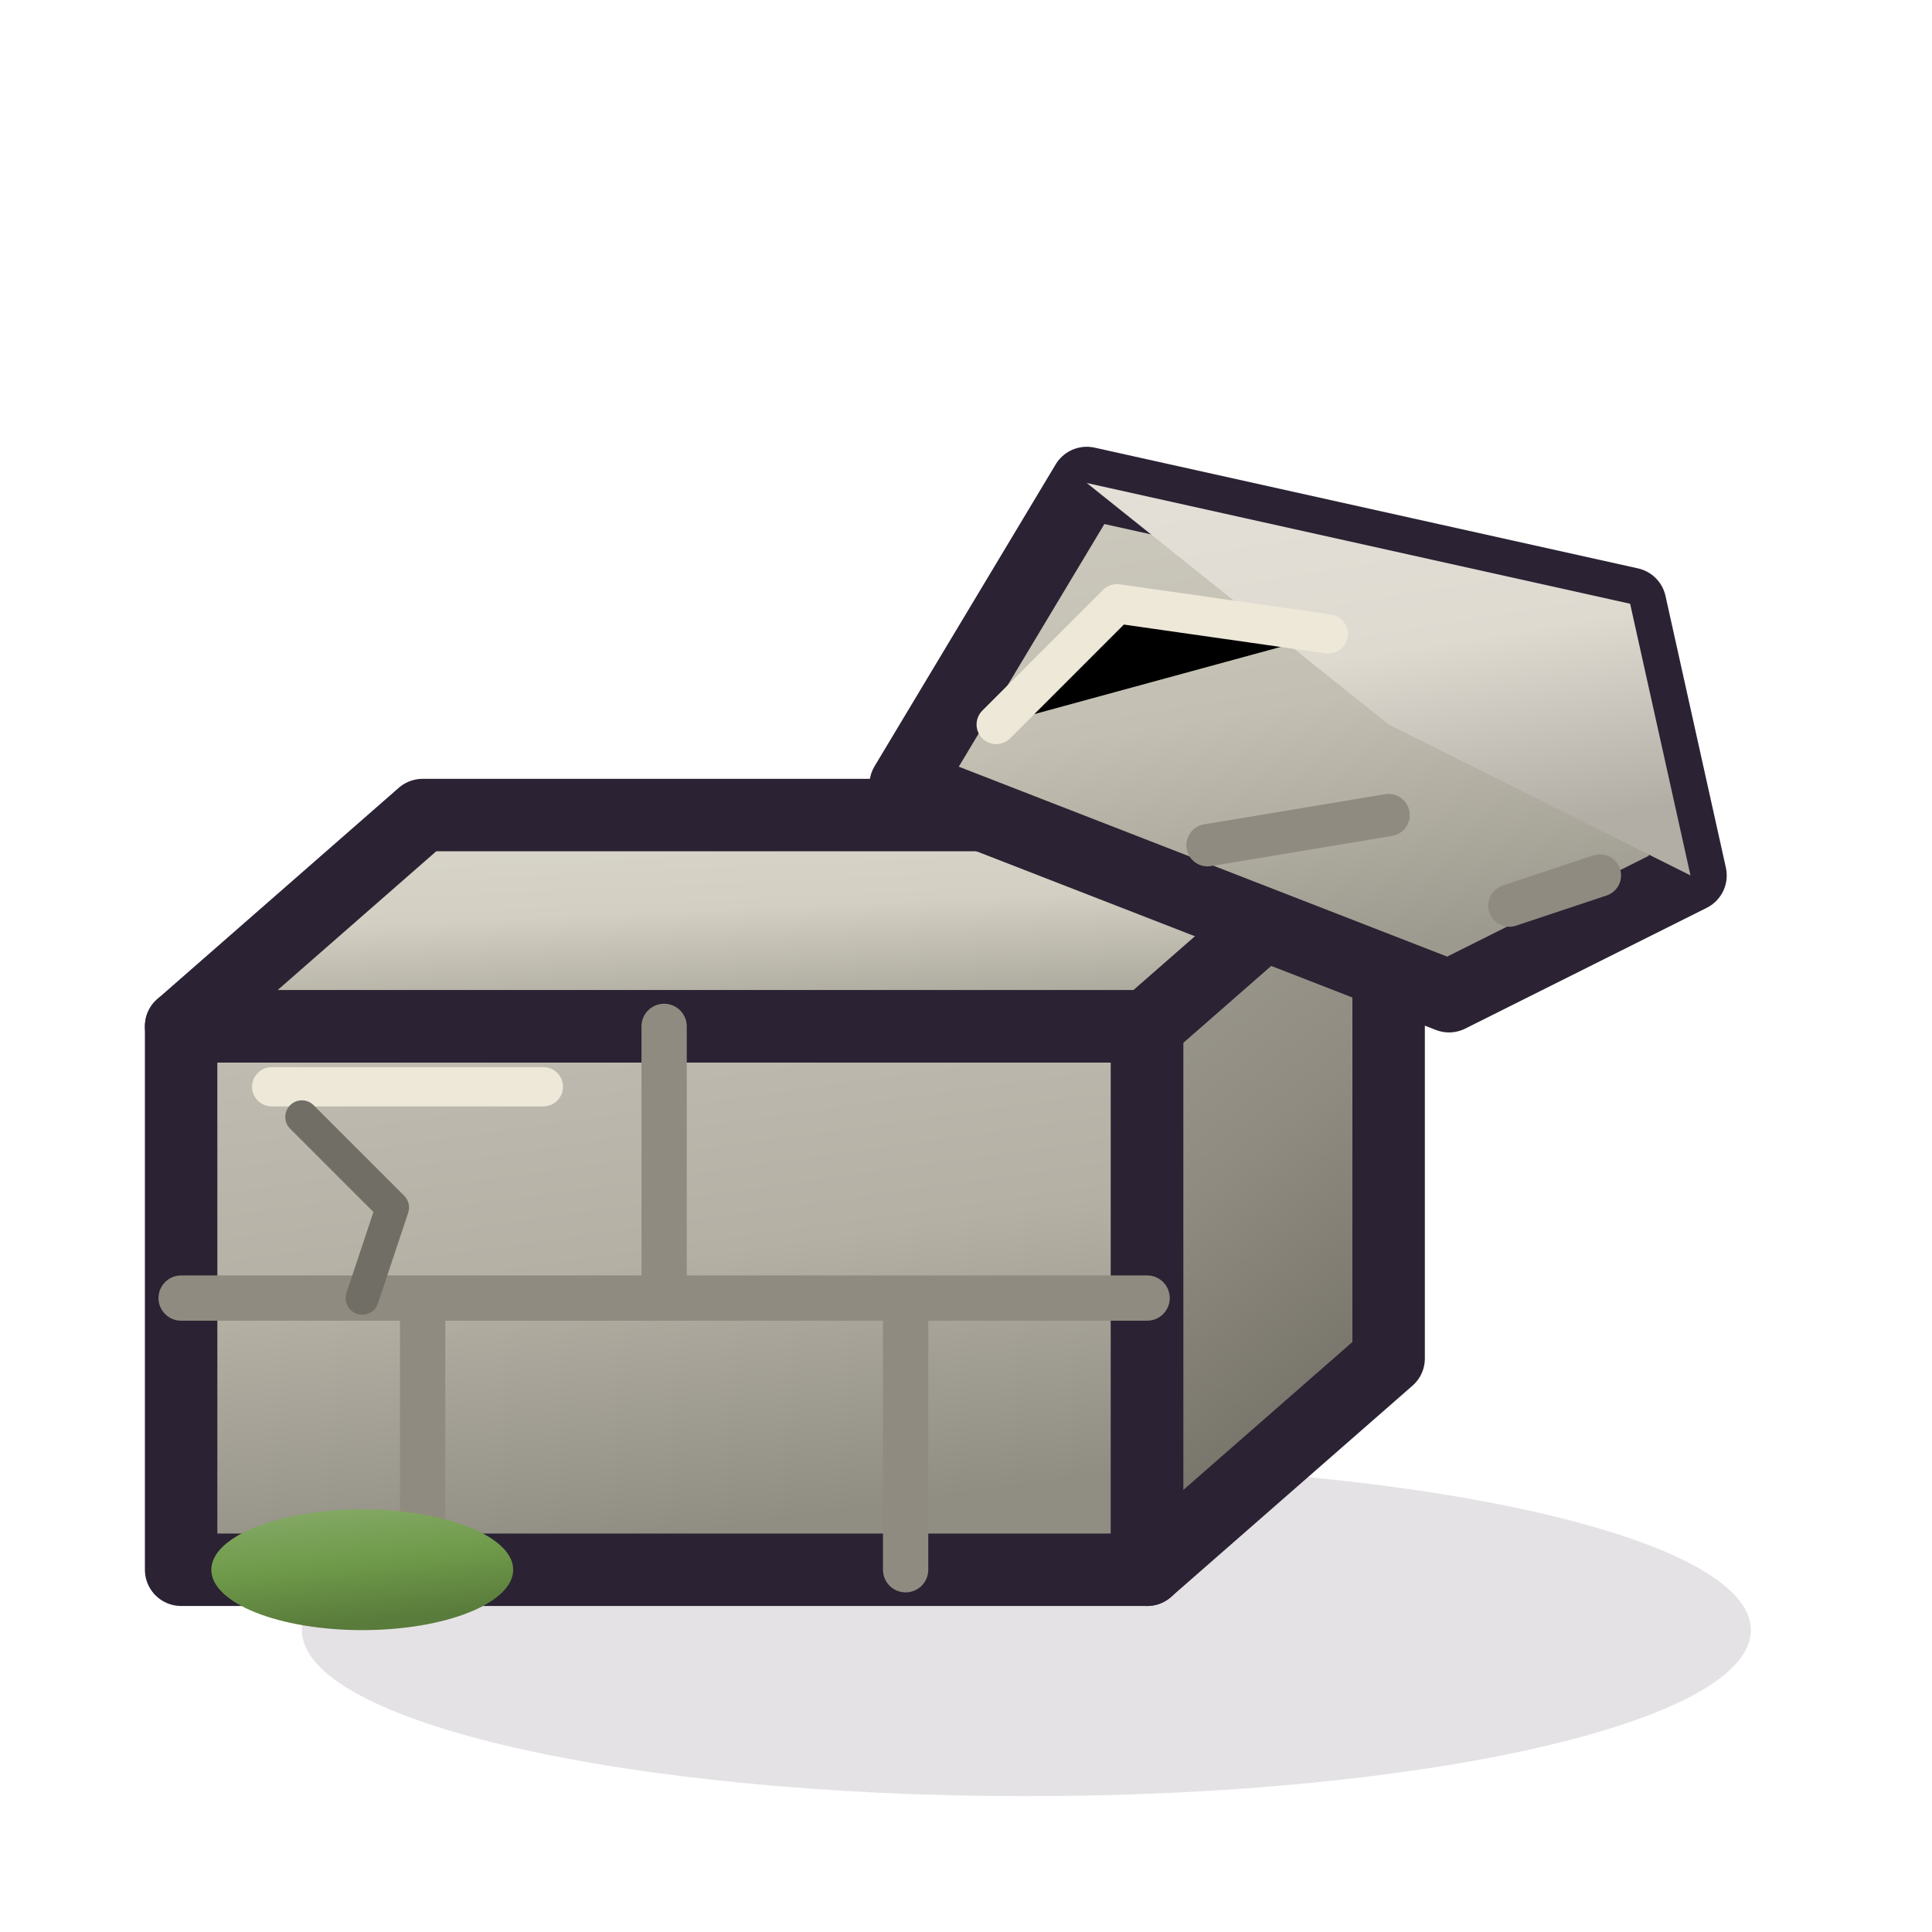
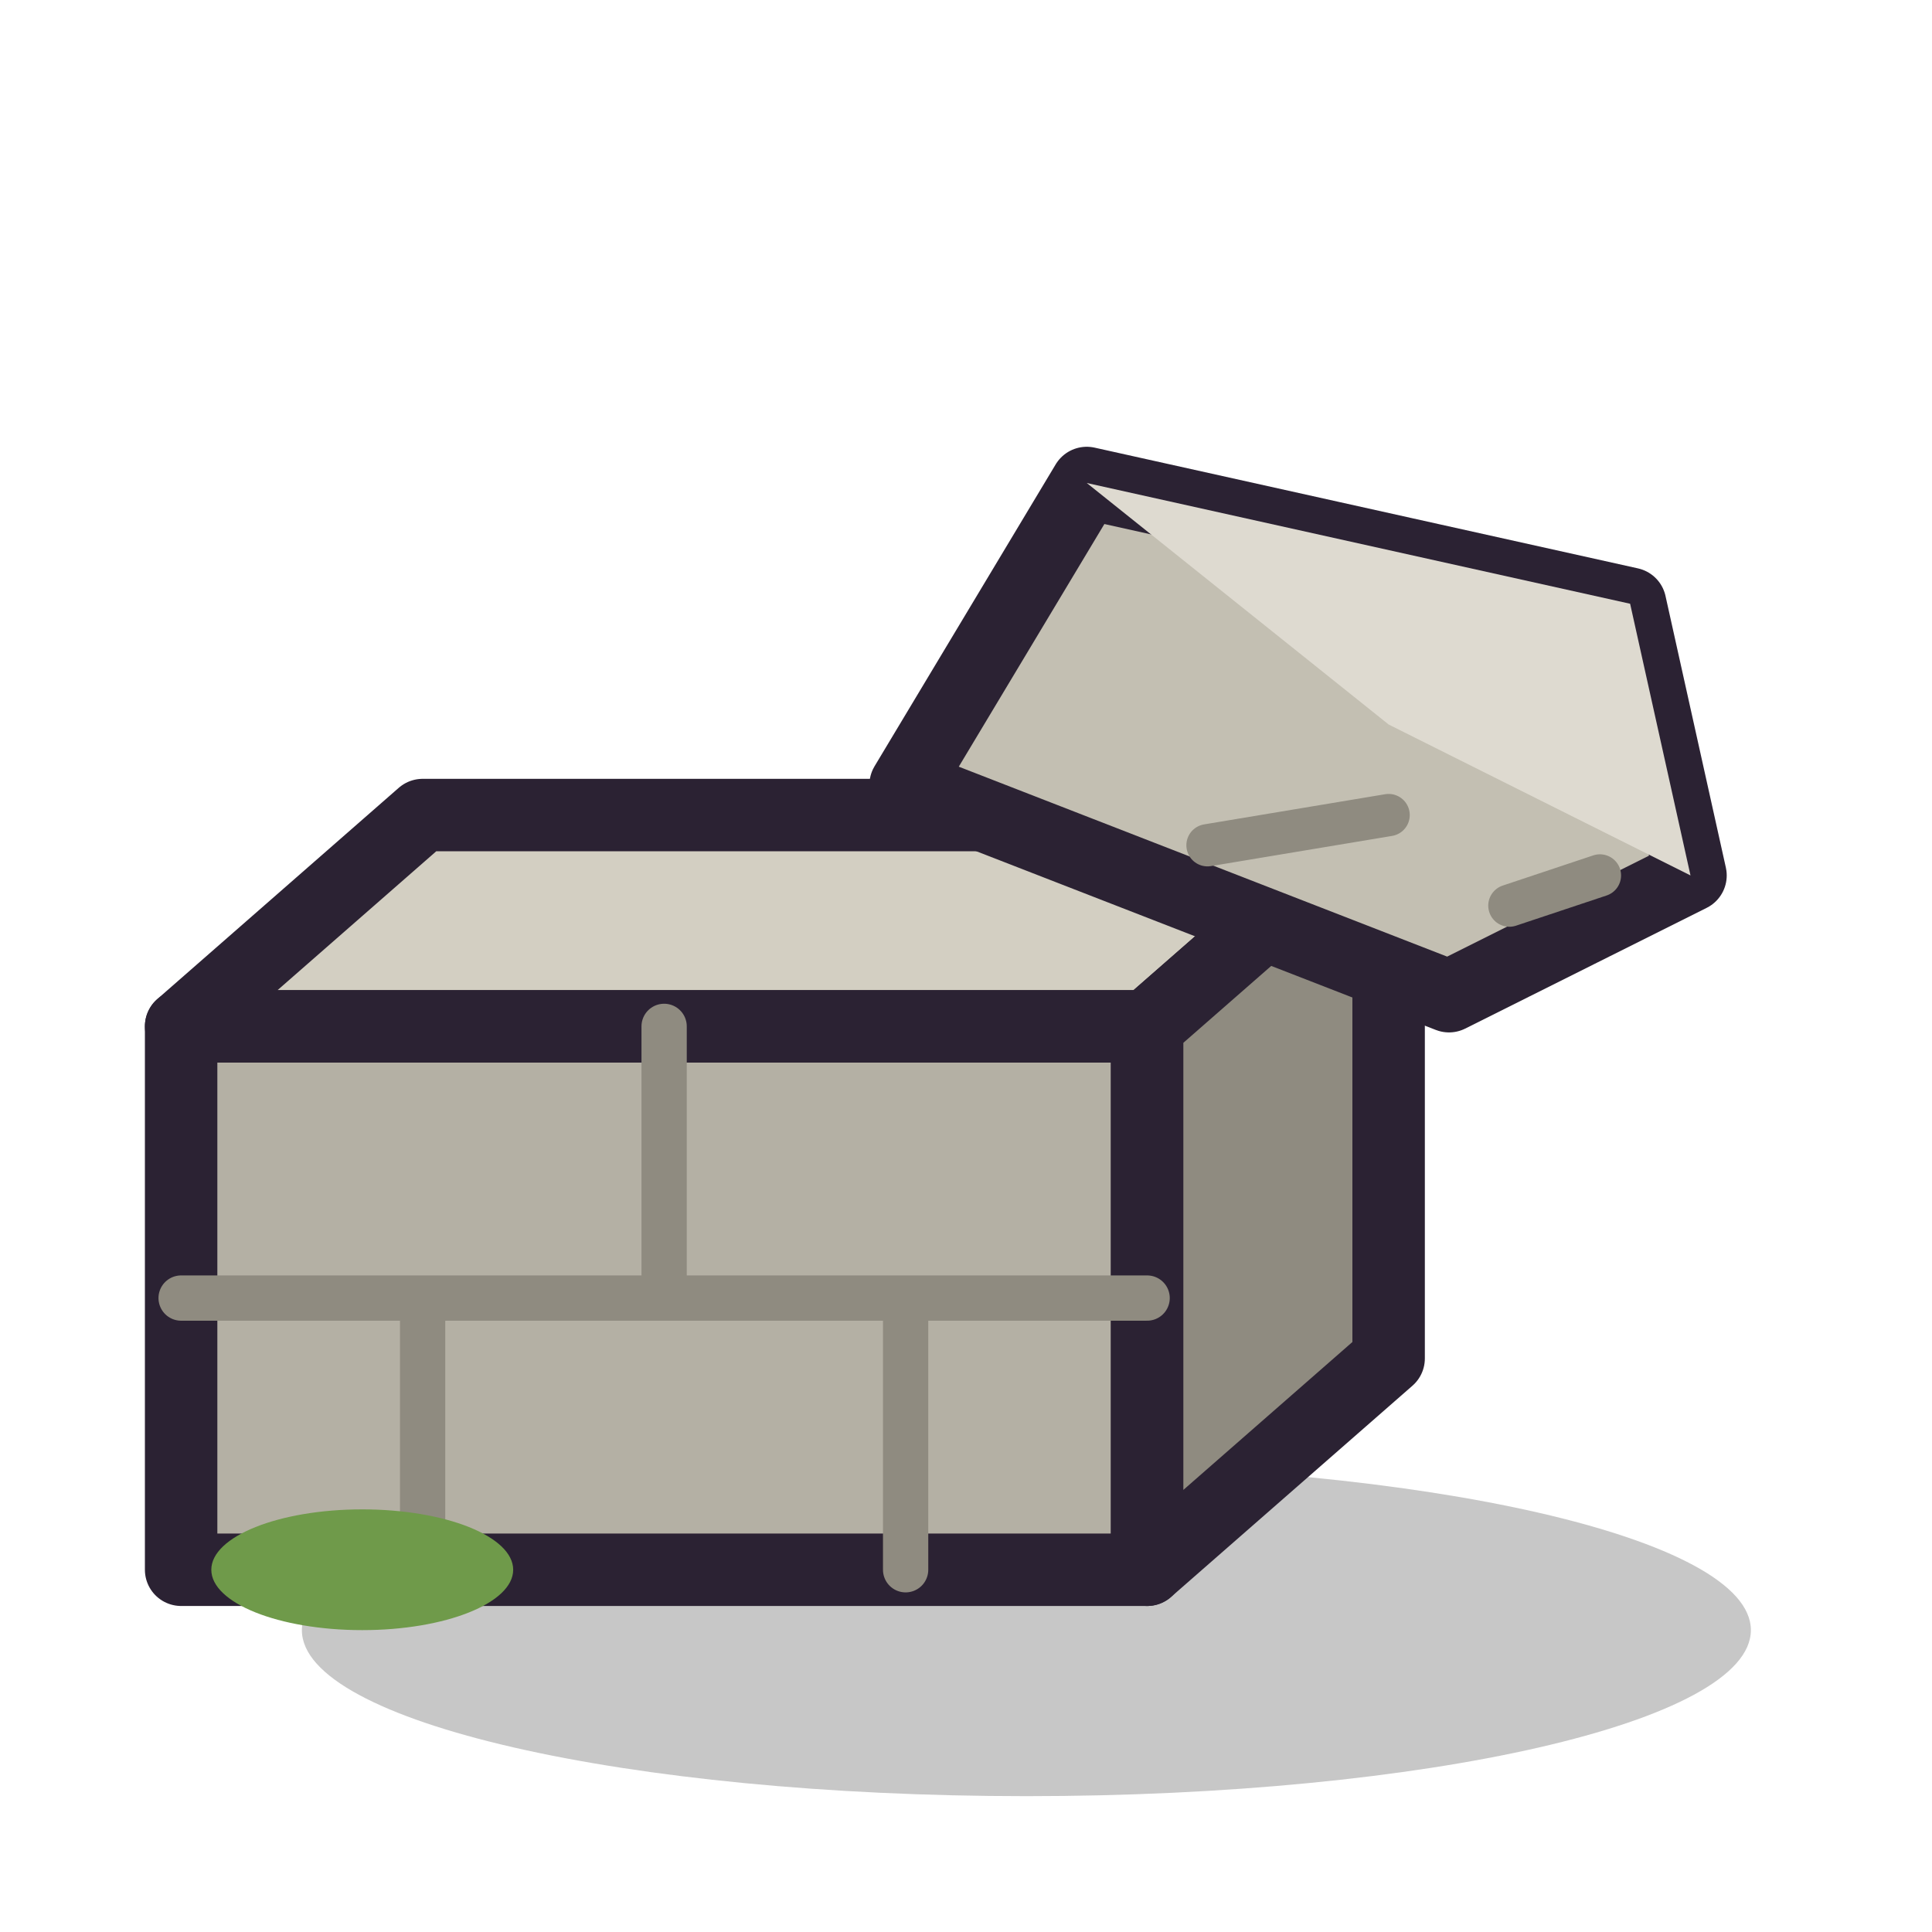
- <svg xmlns="http://www.w3.org/2000/svg" width="64" height="64" viewBox="0 0 64 64" stroke-linecap="round" stroke-linejoin="round">
-   <defs>
-     <linearGradient id="material0" x1="0" y1="0" x2=".25" y2="1">
-       <stop offset="0" stop-color="#87ab69" />
-       <stop offset=".52" stop-color="#6f9a4a" />
-       <stop offset="1" stop-color="#597b3b" />
-     </linearGradient>
-     <linearGradient id="material1" x1="0" y1="0" x2=".25" y2="1">
-       <stop offset="0" stop-color="#a29f96" />
-       <stop offset=".52" stop-color="#8f8b80" />
-       <stop offset="1" stop-color="#726f66" />
-     </linearGradient>
-     <linearGradient id="material2" x1="0" y1="0" x2=".25" y2="1">
-       <stop offset="0" stop-color="#c1bdb3" />
-       <stop offset=".52" stop-color="#b4b0a4" />
-       <stop offset="1" stop-color="#908d83" />
-     </linearGradient>
-     <linearGradient id="material3" x1="0" y1="0" x2=".25" y2="1">
-       <stop offset="0" stop-color="#cdcabf" />
-       <stop offset=".52" stop-color="#c3bfb2" />
-       <stop offset="1" stop-color="#9c998e" />
-     </linearGradient>
-     <linearGradient id="material4" x1="0" y1="0" x2=".25" y2="1">
-       <stop offset="0" stop-color="#dad7cc" />
-       <stop offset=".52" stop-color="#d3cfc2" />
-       <stop offset="1" stop-color="#a9a69b" />
-     </linearGradient>
-     <linearGradient id="material5" x1="0" y1="0" x2=".25" y2="1">
-       <stop offset="0" stop-color="#e4e0d8" />
-       <stop offset=".52" stop-color="#dedad0" />
-       <stop offset="1" stop-color="#b2aea6" />
-     </linearGradient>
-   </defs>
-   <ellipse cx="34" cy="54" rx="24" ry="5.5" fill="#2b2233" opacity=".13" />
-   <polygon points="6,34 14,27 46,27 38,34" fill="url(#material4)" stroke="#2b2233" stroke-width="2.4" stroke-linejoin="round" />
-   <polygon points="6,34 38,34 38,52 6,52" fill="url(#material2)" stroke="#2b2233" stroke-width="2.4" stroke-linejoin="round" />
-   <polygon points="38,34 46,27 46,45 38,52" fill="url(#material1)" stroke="#2b2233" stroke-width="2.4" stroke-linejoin="round" />
+ <svg xmlns="http://www.w3.org/2000/svg" viewBox="0 0 64 64">
+   <ellipse cx="34" cy="54" rx="24" ry="5.5" fill="#000000" opacity="0.22" />
+   <polygon points="6,34 14,27 46,27 38,34" fill="#d3cfc2" stroke="#2b2233" stroke-width="2.4" stroke-linejoin="round" />
+   <polygon points="6,34 38,34 38,52 6,52" fill="#b4b0a4" stroke="#2b2233" stroke-width="2.4" stroke-linejoin="round" />
+   <polygon points="38,34 46,27 46,45 38,52" fill="#8f8b80" stroke="#2b2233" stroke-width="2.4" stroke-linejoin="round" />
  <path d="M6 43 H38 M22 34 V43 M14 43 V52 M30 43 V52" fill="none" stroke="#8f8b80" stroke-width="1.5" stroke-linecap="round" />
-   <polygon points="30,26 36,16 54,20 56,29 48,33" fill="url(#material3)" stroke="#2b2233" stroke-width="2.4" stroke-linejoin="round" />
-   <polygon points="36,16 54,20 56,29 46,24" fill="url(#material5)" />
+   <polygon points="30,26 36,16 54,20 56,29 48,33" fill="#c3bfb2" stroke="#2b2233" stroke-width="2.4" stroke-linejoin="round" />
+   <polygon points="36,16 54,20 56,29 46,24" fill="#dedad0" />
  <path d="M40 28 l6 -1 M50 30 l3 -1" fill="none" stroke="#8f8b80" stroke-width="1.4" stroke-linecap="round" />
-   <ellipse cx="12" cy="52" rx="5" ry="2" fill="url(#material0)" />
-   <path d="M9 36H18M33 24 37 20 44 21" stroke="#eee8d9" stroke-width="1.3" />
-   <path d="M10 37 13 40 12 43" fill="none" stroke="#716e65" stroke-width="1.1" />
+   <ellipse cx="12" cy="52" rx="5" ry="2" fill="#6f9a4a" />
</svg>
